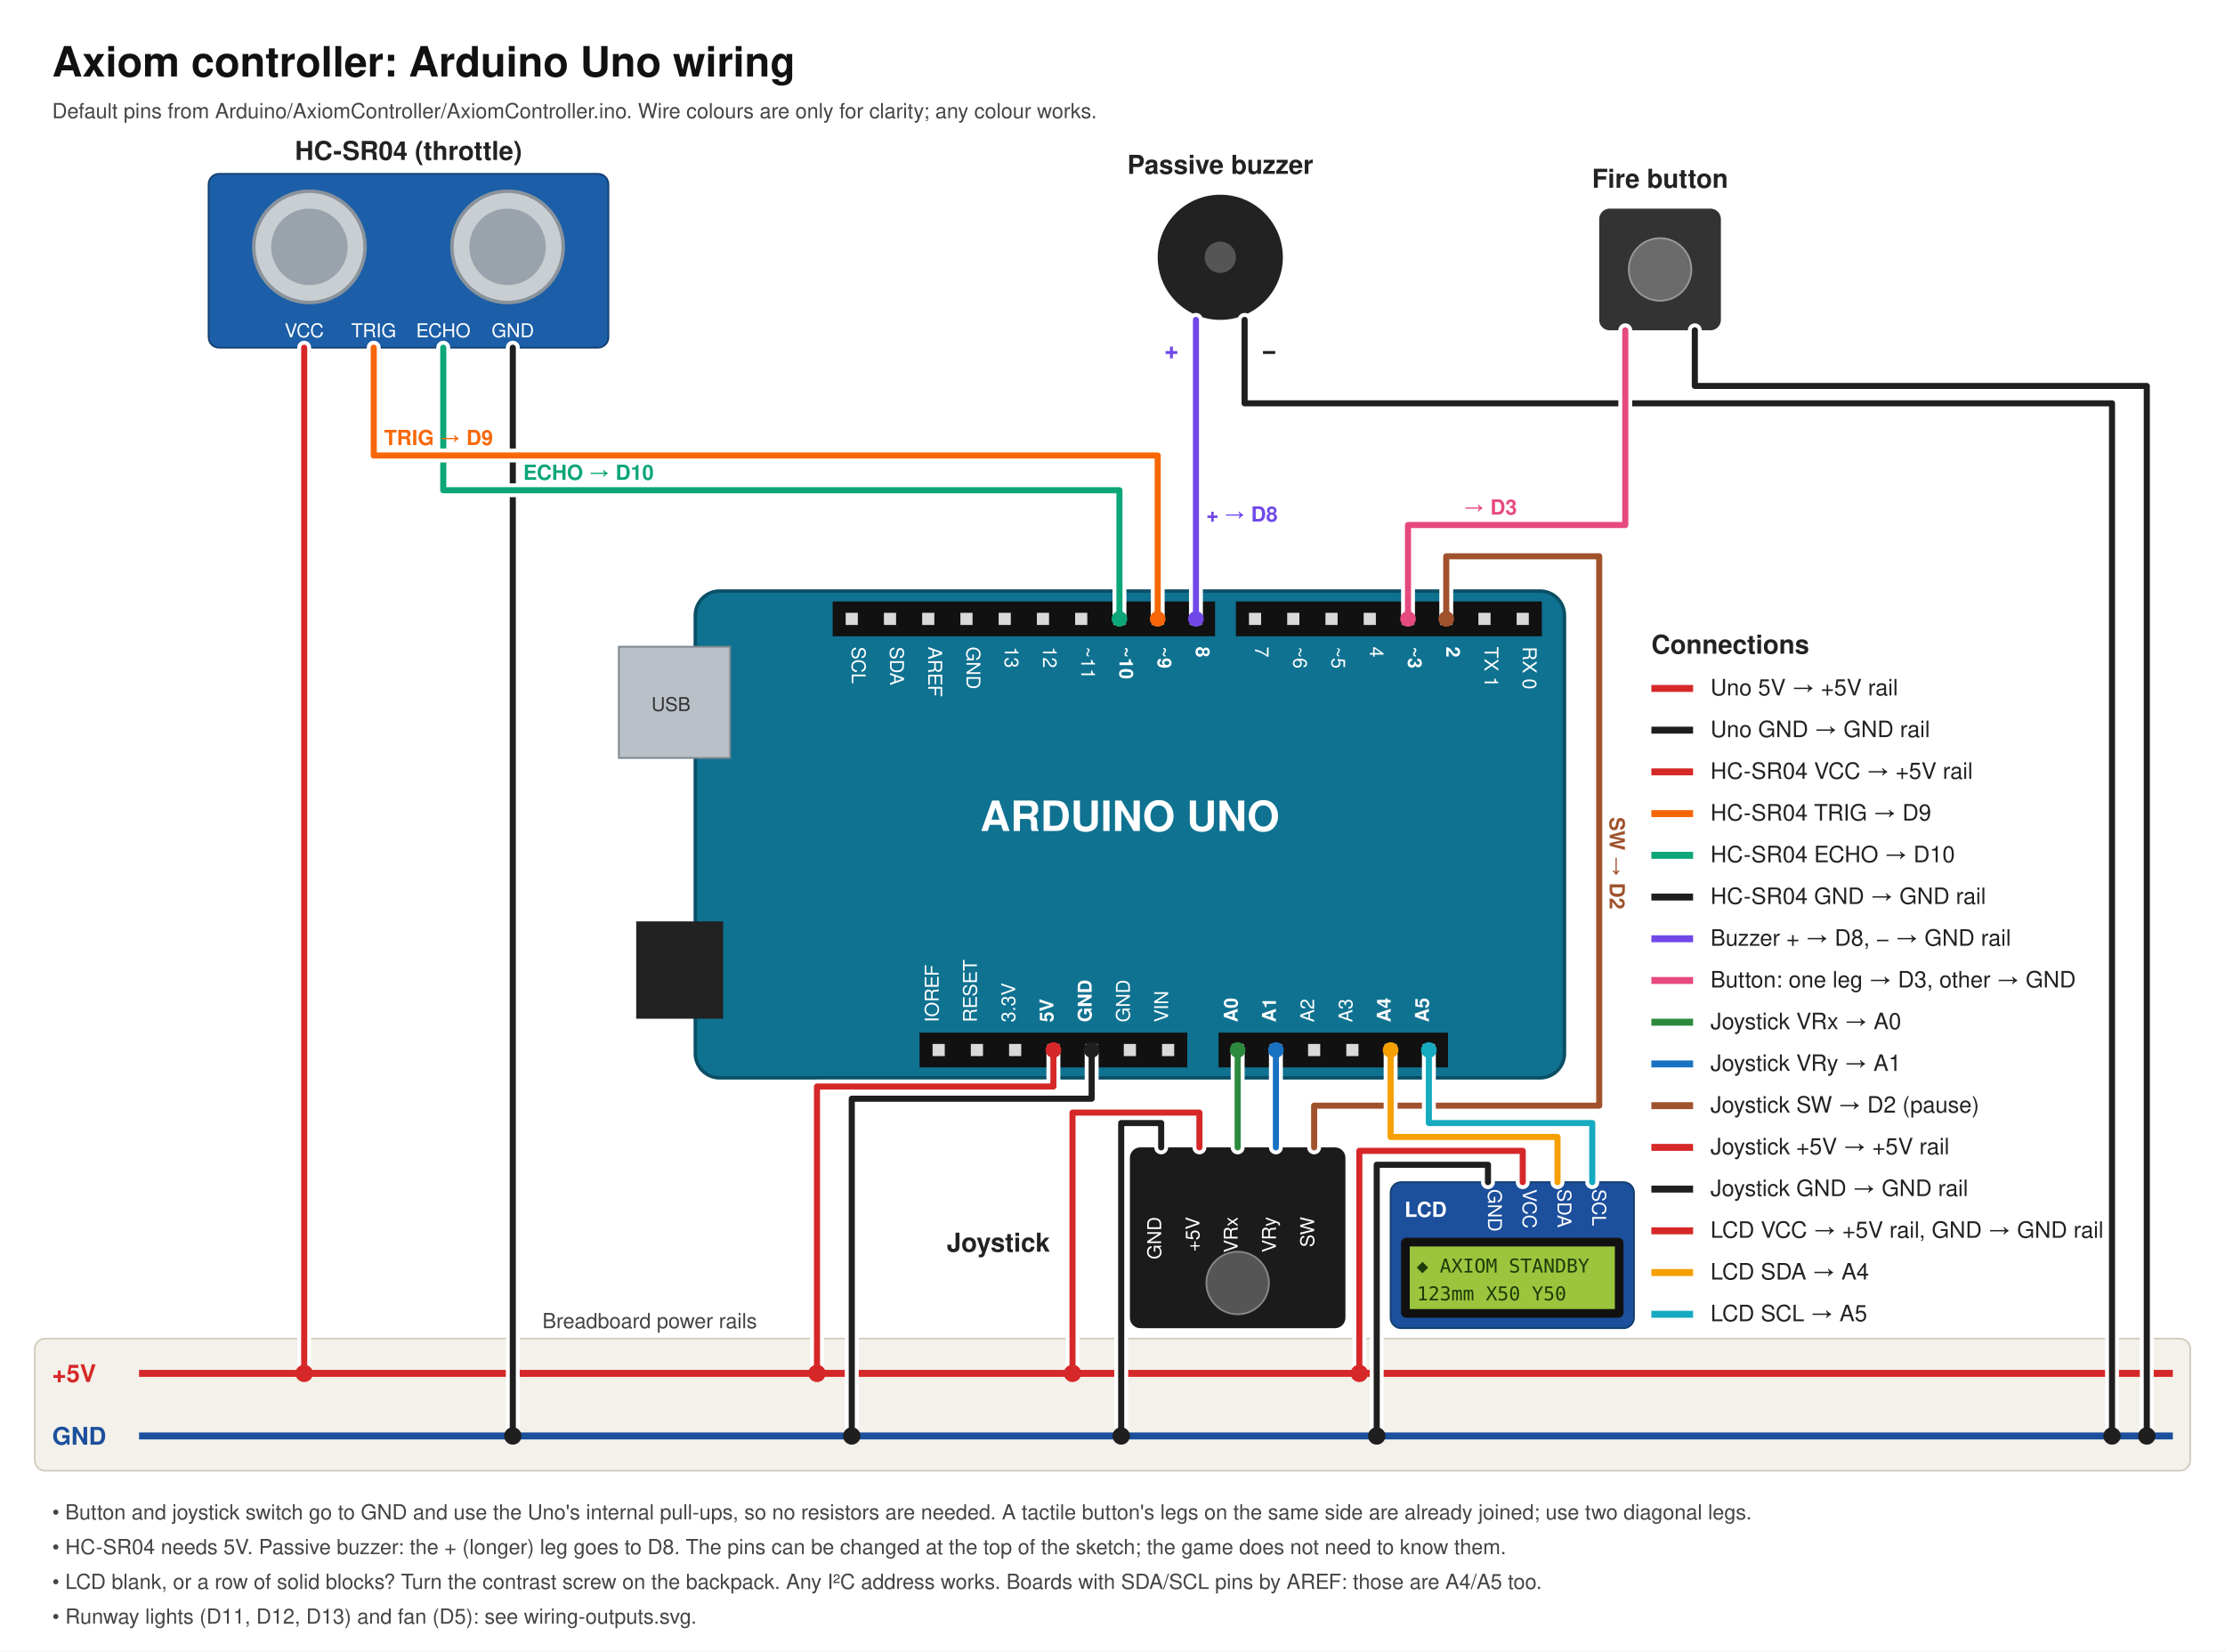
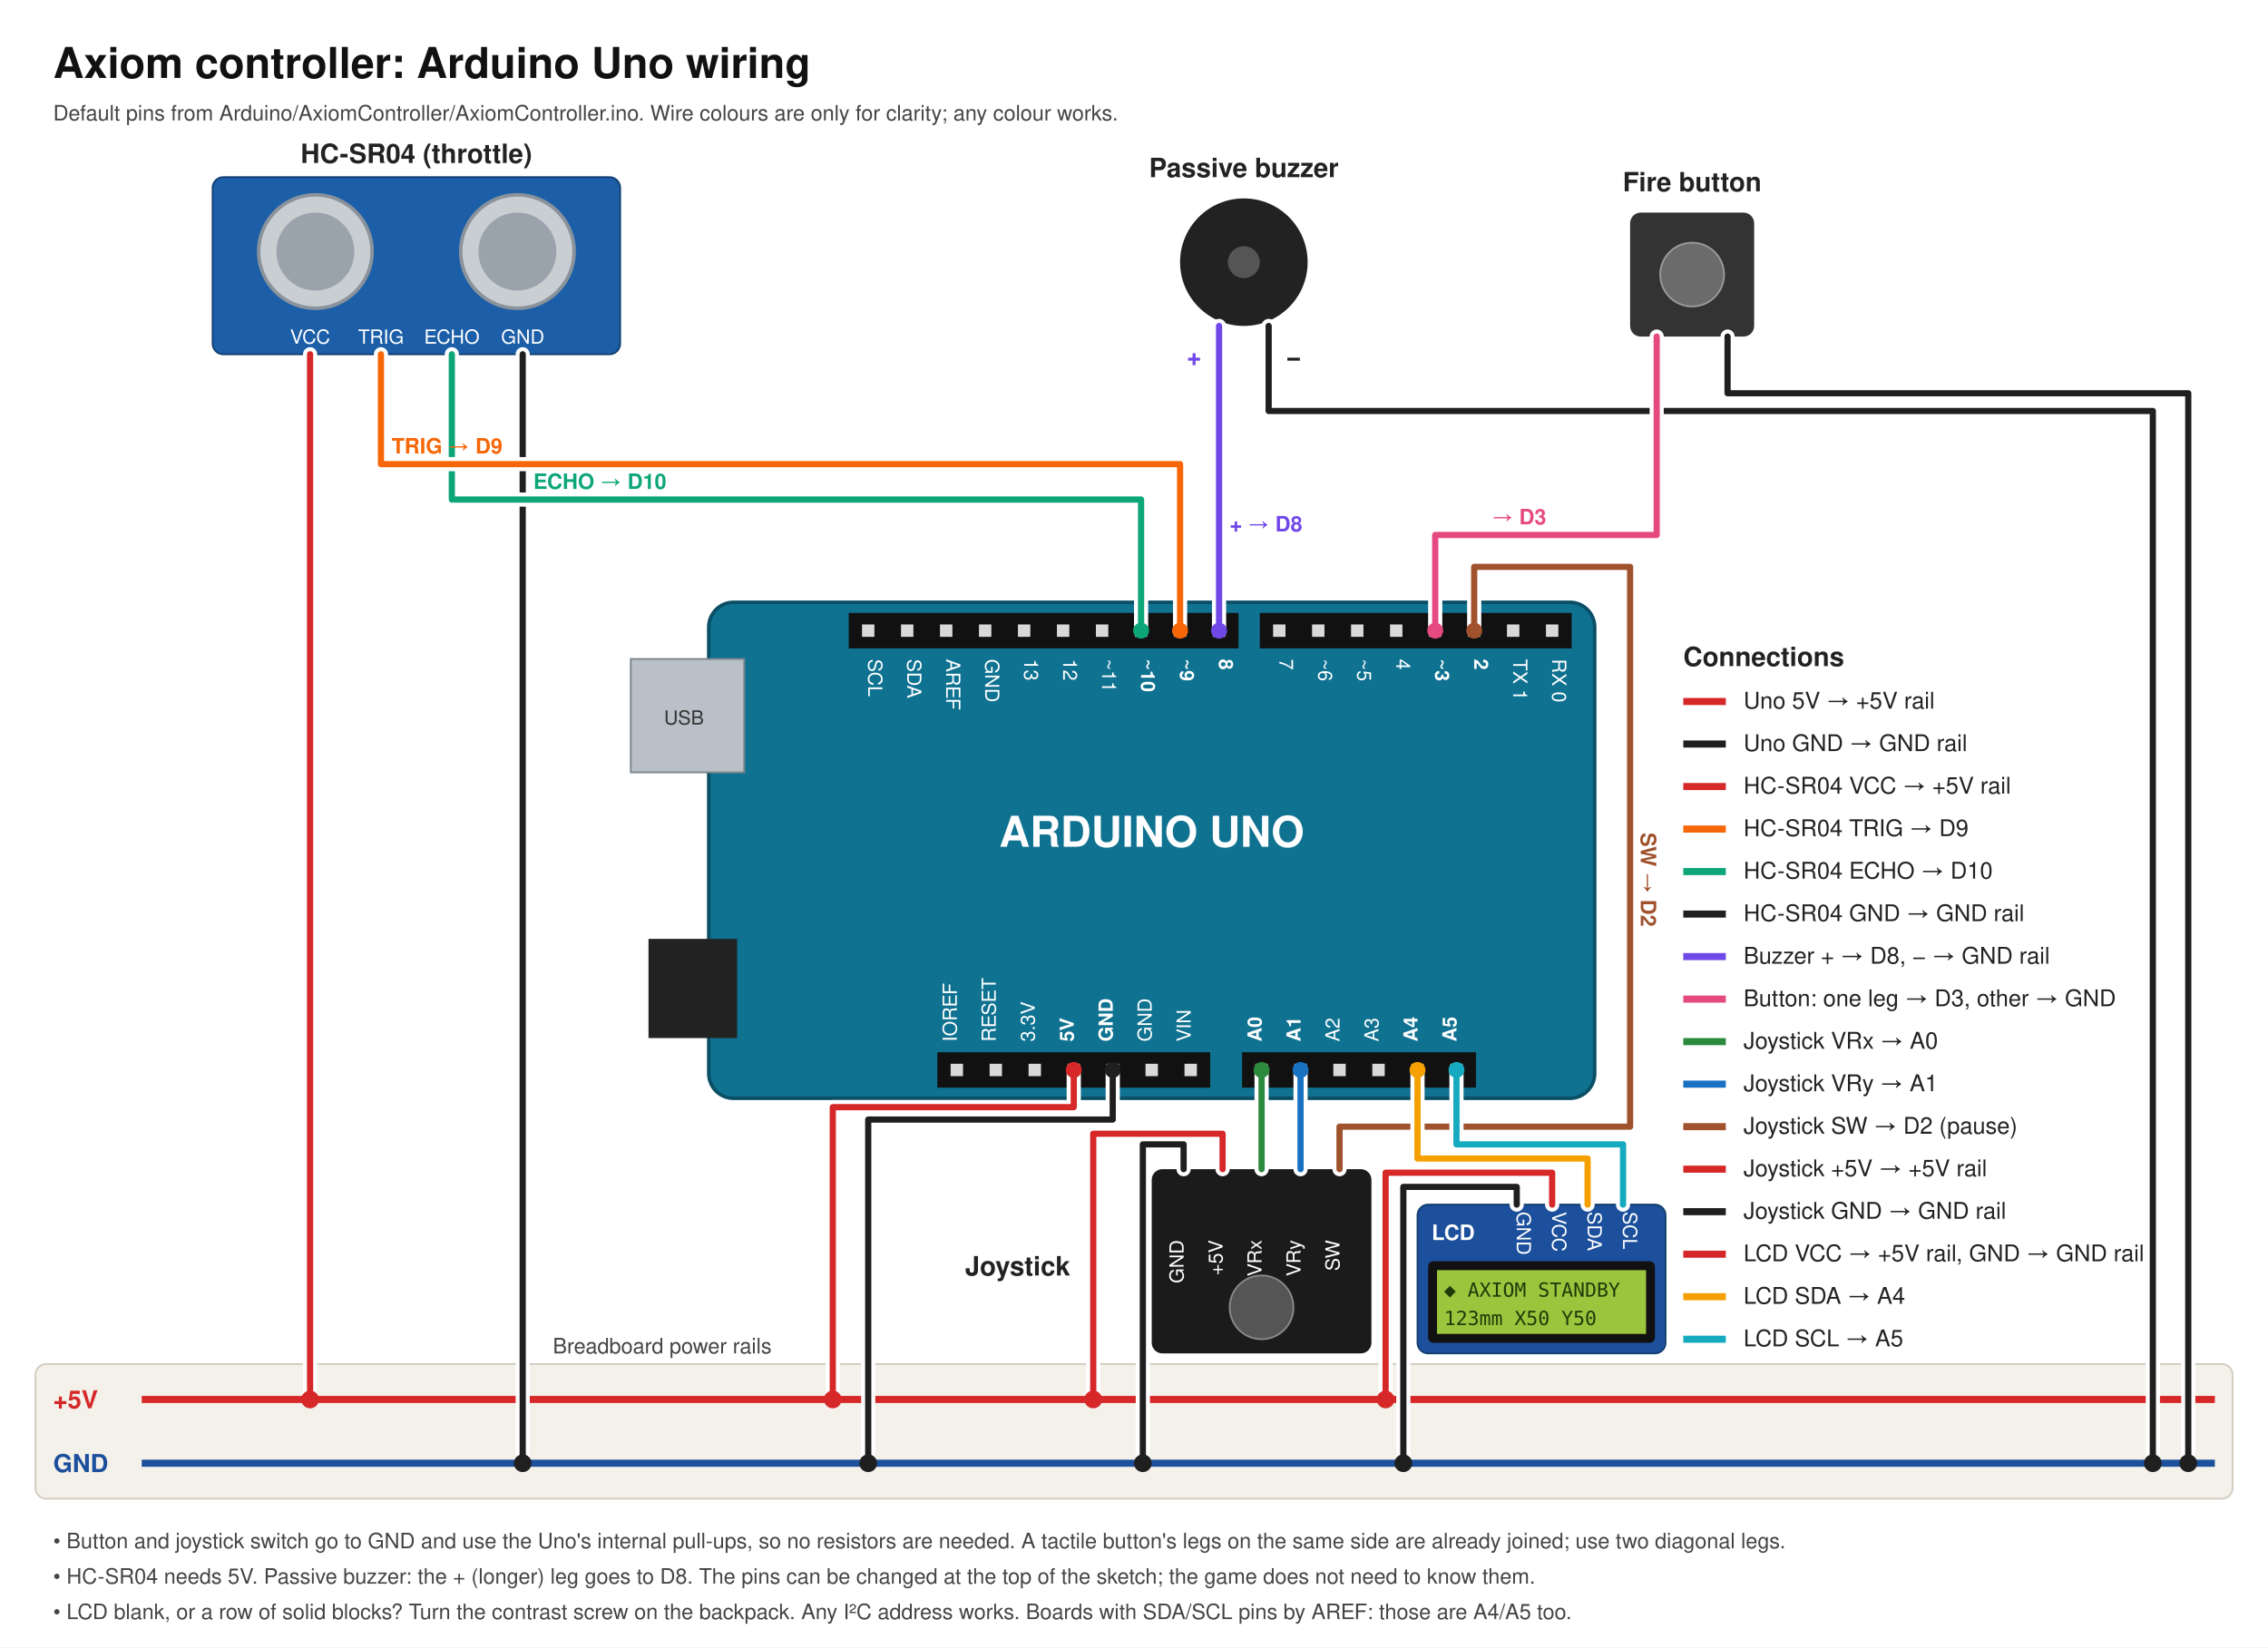
- <svg xmlns="http://www.w3.org/2000/svg" viewBox="0 0 1280 950" width="1280" height="950" font-family="Segoe UI, Helvetica, Arial, sans-serif">
+ <svg xmlns="http://www.w3.org/2000/svg" viewBox="0 0 1280 930" width="1280" height="930" font-family="Segoe UI, Helvetica, Arial, sans-serif">
  <style>
    .halo { fill: none; stroke: #ffffff; stroke-width: 8; stroke-linecap: round; stroke-linejoin: round; }
    .wire { fill: none; stroke-width: 3.5; stroke-linecap: round; stroke-linejoin: round; }
    .pin { fill: #d9d9d9; stroke: #111; stroke-width: 1; }
    .pinlabel { fill: #ffffff; font-size: 11px; }
    .part { font-size: 15px; font-weight: 600; fill: #222; }
    .small { font-size: 12px; fill: #444; }
    .legend { font-size: 13px; fill: #222; }
  </style>
-   <rect width="1280" height="950" fill="#ffffff" />
+   <rect width="1280" height="930" fill="#ffffff" />
  <text x="30" y="44" font-size="24" font-weight="700" fill="#111">Axiom controller: Arduino Uno wiring</text>
  <text x="30" y="68" class="small">Default pins from Arduino/AxiomController/AxiomController.ino. Wire colours are only for clarity; any colour works.</text>
  <rect x="20" y="770" width="1240" height="76" rx="6" fill="#f3f1ea" stroke="#d2ccbf" />
  <line x1="80" y1="790" x2="1250" y2="790" stroke="#d62828" stroke-width="4" />
  <line x1="80" y1="826" x2="1250" y2="826" stroke="#1c4f9c" stroke-width="4" />
  <text x="30" y="795" font-size="14" font-weight="700" fill="#d62828">+5V</text>
  <text x="30" y="831" font-size="14" font-weight="700" fill="#1c4f9c">GND</text>
  <text x="312" y="764" class="small">Breadboard power rails</text>
  <rect x="400" y="340" width="500" height="280" rx="14" fill="#0f7291" stroke="#0a4f66" stroke-width="2" />
  <rect x="356" y="372" width="64" height="64" fill="#b9c0c7" stroke="#7d868f" />
  <text x="386" y="409" font-size="11" text-anchor="middle" fill="#333">USB</text>
  <rect x="366" y="530" width="50" height="56" fill="#222" />
  <text x="391" y="600" font-size="10" text-anchor="middle" fill="#fff">DC</text>
  <text x="650" y="478" font-size="24" font-weight="700" fill="#ffffff" text-anchor="middle">ARDUINO UNO</text>
  <rect x="479" y="346" width="220" height="20" fill="#111" />
  <rect x="711" y="346" width="176" height="20" fill="#111" />
  <g>
    <rect class="pin" x="486" y="352" width="8" height="8" />
    <text class="pinlabel" transform="translate(490,372) rotate(90)">SCL</text>
    <rect class="pin" x="508" y="352" width="8" height="8" />
    <text class="pinlabel" transform="translate(512,372) rotate(90)">SDA</text>
    <rect class="pin" x="530" y="352" width="8" height="8" />
    <text class="pinlabel" transform="translate(534,372) rotate(90)">AREF</text>
    <rect class="pin" x="552" y="352" width="8" height="8" />
    <text class="pinlabel" transform="translate(556,372) rotate(90)">GND</text>
    <rect class="pin" x="574" y="352" width="8" height="8" />
    <text class="pinlabel" transform="translate(578,372) rotate(90)">13</text>
    <rect class="pin" x="596" y="352" width="8" height="8" />
    <text class="pinlabel" transform="translate(600,372) rotate(90)">12</text>
    <rect class="pin" x="618" y="352" width="8" height="8" />
    <text class="pinlabel" transform="translate(622,372) rotate(90)">~11</text>
    <rect class="pin" x="640" y="352" width="8" height="8" />
    <text class="pinlabel" transform="translate(644,372) rotate(90)" font-weight="700">~10</text>
    <rect class="pin" x="662" y="352" width="8" height="8" />
    <text class="pinlabel" transform="translate(666,372) rotate(90)" font-weight="700">~9</text>
    <rect class="pin" x="684" y="352" width="8" height="8" />
    <text class="pinlabel" transform="translate(688,372) rotate(90)" font-weight="700">8</text>
    <rect class="pin" x="718" y="352" width="8" height="8" />
    <text class="pinlabel" transform="translate(722,372) rotate(90)">7</text>
    <rect class="pin" x="740" y="352" width="8" height="8" />
    <text class="pinlabel" transform="translate(744,372) rotate(90)">~6</text>
    <rect class="pin" x="762" y="352" width="8" height="8" />
    <text class="pinlabel" transform="translate(766,372) rotate(90)">~5</text>
    <rect class="pin" x="784" y="352" width="8" height="8" />
    <text class="pinlabel" transform="translate(788,372) rotate(90)">4</text>
    <rect class="pin" x="806" y="352" width="8" height="8" />
    <text class="pinlabel" transform="translate(810,372) rotate(90)" font-weight="700">~3</text>
    <rect class="pin" x="828" y="352" width="8" height="8" />
    <text class="pinlabel" transform="translate(832,372) rotate(90)" font-weight="700">2</text>
    <rect class="pin" x="850" y="352" width="8" height="8" />
    <text class="pinlabel" transform="translate(854,372) rotate(90)">TX 1</text>
    <rect class="pin" x="872" y="352" width="8" height="8" />
    <text class="pinlabel" transform="translate(876,372) rotate(90)">RX 0</text>
  </g>
  <rect x="529" y="594" width="154" height="20" fill="#111" />
  <rect x="701" y="594" width="132" height="20" fill="#111" />
  <g>
    <rect class="pin" x="536" y="600" width="8" height="8" />
    <text class="pinlabel" transform="translate(540,588) rotate(-90)">IOREF</text>
    <rect class="pin" x="558" y="600" width="8" height="8" />
    <text class="pinlabel" transform="translate(562,588) rotate(-90)">RESET</text>
    <rect class="pin" x="580" y="600" width="8" height="8" />
    <text class="pinlabel" transform="translate(584,588) rotate(-90)">3.3V</text>
    <rect class="pin" x="602" y="600" width="8" height="8" />
    <text class="pinlabel" transform="translate(606,588) rotate(-90)" font-weight="700">5V</text>
    <rect class="pin" x="624" y="600" width="8" height="8" />
    <text class="pinlabel" transform="translate(628,588) rotate(-90)" font-weight="700">GND</text>
    <rect class="pin" x="646" y="600" width="8" height="8" />
    <text class="pinlabel" transform="translate(650,588) rotate(-90)">GND</text>
    <rect class="pin" x="668" y="600" width="8" height="8" />
    <text class="pinlabel" transform="translate(672,588) rotate(-90)">VIN</text>
    <rect class="pin" x="708" y="600" width="8" height="8" />
    <text class="pinlabel" transform="translate(712,588) rotate(-90)" font-weight="700">A0</text>
    <rect class="pin" x="730" y="600" width="8" height="8" />
    <text class="pinlabel" transform="translate(734,588) rotate(-90)" font-weight="700">A1</text>
    <rect class="pin" x="752" y="600" width="8" height="8" />
    <text class="pinlabel" transform="translate(756,588) rotate(-90)">A2</text>
    <rect class="pin" x="774" y="600" width="8" height="8" />
    <text class="pinlabel" transform="translate(778,588) rotate(-90)">A3</text>
    <rect class="pin" x="796" y="600" width="8" height="8" />
    <text class="pinlabel" transform="translate(800,588) rotate(-90)" font-weight="700">A4</text>
    <rect class="pin" x="818" y="600" width="8" height="8" />
    <text class="pinlabel" transform="translate(822,588) rotate(-90)" font-weight="700">A5</text>
  </g>
  <text x="235" y="92" class="part" text-anchor="middle">HC-SR04 (throttle)</text>
  <rect x="120" y="100" width="230" height="100" rx="6" fill="#1c5fa8" stroke="#123f70" />
  <circle cx="178" cy="142" r="32" fill="#c9ced3" stroke="#8a939b" stroke-width="2" />
  <circle cx="178" cy="142" r="22" fill="#9aa3ab" />
  <circle cx="292" cy="142" r="32" fill="#c9ced3" stroke="#8a939b" stroke-width="2" />
  <circle cx="292" cy="142" r="22" fill="#9aa3ab" />
  <text x="175" y="194" class="pinlabel" text-anchor="middle" font-size="10">VCC</text>
  <text x="215" y="194" class="pinlabel" text-anchor="middle" font-size="10">TRIG</text>
  <text x="255" y="194" class="pinlabel" text-anchor="middle" font-size="10">ECHO</text>
  <text x="295" y="194" class="pinlabel" text-anchor="middle" font-size="10">GND</text>
  <text x="702" y="100" class="part" text-anchor="middle">Passive buzzer</text>
  <circle cx="702" cy="148" r="36" fill="#222" />
  <circle cx="702" cy="148" r="9" fill="#555" />
  <text x="678" y="206" font-size="14" font-weight="700" fill="#7048e8" text-anchor="end">+</text>
  <text x="726" y="206" font-size="14" font-weight="700" fill="#1f1f1f">−</text>
  <text x="955" y="108" class="part" text-anchor="middle">Fire button</text>
  <rect x="920" y="120" width="70" height="70" rx="6" fill="#333" />
  <circle cx="955" cy="155" r="18" fill="#6b6b6b" stroke="#999" />
  <rect x="650" y="660" width="124" height="104" rx="6" fill="#1b1b1b" />
  <circle cx="712" cy="738" r="18" fill="#555" stroke="#888" />
  <text class="pinlabel" font-size="10" text-anchor="end" transform="translate(668,700) rotate(-90)">GND</text>
  <text class="pinlabel" font-size="10" text-anchor="end" transform="translate(690,700) rotate(-90)">+5V</text>
  <text class="pinlabel" font-size="10" text-anchor="end" transform="translate(712,700) rotate(-90)">VRx</text>
  <text class="pinlabel" font-size="10" text-anchor="end" transform="translate(734,700) rotate(-90)">VRy</text>
  <text class="pinlabel" font-size="10" text-anchor="end" transform="translate(756,700) rotate(-90)">SW</text>
  <text x="604" y="720" class="part" text-anchor="end">Joystick</text>
  <rect x="800" y="680" width="140" height="84" rx="6" fill="#1c4f9c" stroke="#123f70" />
  <text x="808" y="700" font-size="12" font-weight="700" fill="#ffffff">LCD</text>
  <text class="pinlabel" font-size="10" transform="translate(856,684) rotate(90)">GND</text>
  <text class="pinlabel" font-size="10" transform="translate(876,684) rotate(90)">VCC</text>
  <text class="pinlabel" font-size="10" transform="translate(896,684) rotate(90)">SDA</text>
  <text class="pinlabel" font-size="10" transform="translate(916,684) rotate(90)">SCL</text>
  <rect x="806" y="712" width="128" height="46" rx="3" fill="#111" />
  <rect x="811" y="717" width="118" height="36" fill="#9bc53d" />
  <text x="815" y="732" font-family="Consolas, monospace" font-size="11" fill="#1d3b0a">◆ AXIOM STANDBY</text>
  <text x="815" y="748" font-family="Consolas, monospace" font-size="11" fill="#1d3b0a"> 123mm X50 Y50</text>
  <g>
    <polyline class="halo" points="606,604 606,625 470,625 470,790" />
    <polyline class="wire" stroke="#d62828" points="606,604 606,625 470,625 470,790" />
    <polyline class="halo" points="628,604 628,632 490,632 490,826" />
    <polyline class="wire" stroke="#1f1f1f" points="628,604 628,632 490,632 490,826" />
    <polyline class="halo" points="175,200 175,790" />
    <polyline class="wire" stroke="#d62828" points="175,200 175,790" />
    <polyline class="halo" points="295,200 295,826" />
    <polyline class="wire" stroke="#1f1f1f" points="295,200 295,826" />
    <polyline class="halo" points="716,184 716,232 1215,232 1215,826" />
    <polyline class="wire" stroke="#1f1f1f" points="716,184 716,232 1215,232 1215,826" />
    <polyline class="halo" points="975,190 975,222 1235,222 1235,826" />
    <polyline class="wire" stroke="#1f1f1f" points="975,190 975,222 1235,222 1235,826" />
    <polyline class="halo" points="876,680 876,662 782,662 782,790" />
    <polyline class="wire" stroke="#d62828" points="876,680 876,662 782,662 782,790" />
    <polyline class="halo" points="856,680 856,670 792,670 792,826" />
    <polyline class="wire" stroke="#1f1f1f" points="856,680 856,670 792,670 792,826" />
    <polyline class="halo" points="668,660 668,646 645,646 645,826" />
    <polyline class="wire" stroke="#1f1f1f" points="668,660 668,646 645,646 645,826" />
    <polyline class="halo" points="690,660 690,640 617,640 617,790" />
    <polyline class="wire" stroke="#d62828" points="690,660 690,640 617,640 617,790" />
    <polyline class="halo" points="255,200 255,282 644,282 644,356" />
    <polyline class="wire" stroke="#0ca678" points="255,200 255,282 644,282 644,356" />
    <polyline class="halo" points="215,200 215,262 666,262 666,356" />
    <polyline class="wire" stroke="#f76707" points="215,200 215,262 666,262 666,356" />
    <polyline class="halo" points="688,184 688,356" />
    <polyline class="wire" stroke="#7048e8" points="688,184 688,356" />
    <polyline class="halo" points="935,190 935,302 810,302 810,356" />
    <polyline class="wire" stroke="#e64980" points="935,190 935,302 810,302 810,356" />
    <polyline class="halo" points="756,660 756,636 920,636 920,320 832,320 832,356" />
    <polyline class="wire" stroke="#a0522d" points="756,660 756,636 920,636 920,320 832,320 832,356" />
    <polyline class="halo" points="712,660 712,604" />
    <polyline class="wire" stroke="#2b8a3e" points="712,660 712,604" />
    <polyline class="halo" points="734,660 734,604" />
    <polyline class="wire" stroke="#1971c2" points="734,660 734,604" />
    <polyline class="halo" points="896,680 896,654 800,654 800,604" />
    <polyline class="wire" stroke="#f59f00" points="896,680 896,654 800,654 800,604" />
    <polyline class="halo" points="916,680 916,646 822,646 822,604" />
    <polyline class="wire" stroke="#15aabf" points="916,680 916,646 822,646 822,604" />
  </g>
  <g>
    <circle cx="606" cy="604" r="4.5" fill="#d62828" />
    <circle cx="470" cy="790" r="5" fill="#d62828" />
    <circle cx="628" cy="604" r="4.5" fill="#1f1f1f" />
    <circle cx="490" cy="826" r="5" fill="#1f1f1f" />
    <circle cx="175" cy="790" r="5" fill="#d62828" />
    <circle cx="295" cy="826" r="5" fill="#1f1f1f" />
    <circle cx="1215" cy="826" r="5" fill="#1f1f1f" />
    <circle cx="1235" cy="826" r="5" fill="#1f1f1f" />
    <circle cx="645" cy="826" r="5" fill="#1f1f1f" />
    <circle cx="617" cy="790" r="5" fill="#d62828" />
    <circle cx="644" cy="356" r="4.5" fill="#0ca678" />
    <circle cx="666" cy="356" r="4.5" fill="#f76707" />
    <circle cx="688" cy="356" r="4.5" fill="#7048e8" />
    <circle cx="810" cy="356" r="4.5" fill="#e64980" />
    <circle cx="832" cy="356" r="4.5" fill="#a0522d" />
    <circle cx="712" cy="604" r="4.5" fill="#2b8a3e" />
    <circle cx="734" cy="604" r="4.5" fill="#1971c2" />
    <circle cx="800" cy="604" r="4.5" fill="#f59f00" />
    <circle cx="822" cy="604" r="4.5" fill="#15aabf" />
    <circle cx="792" cy="826" r="5" fill="#1f1f1f" />
    <circle cx="782" cy="790" r="5" fill="#d62828" />
  </g>
  <g font-size="12" font-weight="600">
    <text x="221" y="256" fill="#f76707">TRIG → D9</text>
    <text x="301" y="276" fill="#0ca678">ECHO → D10</text>
    <text x="694" y="300" fill="#7048e8">+ → D8</text>
    <text x="842" y="296" fill="#e64980">→ D3</text>
    <text x="926" y="470" fill="#a0522d" transform="rotate(90 926 470)">SW → D2</text>
  </g>
  <text x="950" y="376" class="part">Connections</text>
  <g class="legend">
    <line x1="950" x2="974" y1="396" y2="396" stroke="#d62828" stroke-width="4" />
    <text x="984" y="400">Uno 5V → +5V rail</text>
    <line x1="950" x2="974" y1="420" y2="420" stroke="#1f1f1f" stroke-width="4" />
    <text x="984" y="424">Uno GND → GND rail</text>
    <line x1="950" x2="974" y1="444" y2="444" stroke="#d62828" stroke-width="4" />
    <text x="984" y="448">HC-SR04 VCC → +5V rail</text>
    <line x1="950" x2="974" y1="468" y2="468" stroke="#f76707" stroke-width="4" />
    <text x="984" y="472">HC-SR04 TRIG → D9</text>
    <line x1="950" x2="974" y1="492" y2="492" stroke="#0ca678" stroke-width="4" />
    <text x="984" y="496">HC-SR04 ECHO → D10</text>
    <line x1="950" x2="974" y1="516" y2="516" stroke="#1f1f1f" stroke-width="4" />
    <text x="984" y="520">HC-SR04 GND → GND rail</text>
    <line x1="950" x2="974" y1="540" y2="540" stroke="#7048e8" stroke-width="4" />
    <text x="984" y="544">Buzzer + → D8, − → GND rail</text>
    <line x1="950" x2="974" y1="564" y2="564" stroke="#e64980" stroke-width="4" />
    <text x="984" y="568">Button: one leg → D3, other → GND</text>
    <line x1="950" x2="974" y1="588" y2="588" stroke="#2b8a3e" stroke-width="4" />
    <text x="984" y="592">Joystick VRx → A0</text>
    <line x1="950" x2="974" y1="612" y2="612" stroke="#1971c2" stroke-width="4" />
    <text x="984" y="616">Joystick VRy → A1</text>
    <line x1="950" x2="974" y1="636" y2="636" stroke="#a0522d" stroke-width="4" />
    <text x="984" y="640">Joystick SW → D2 (pause)</text>
    <line x1="950" x2="974" y1="660" y2="660" stroke="#d62828" stroke-width="4" />
    <text x="984" y="664">Joystick +5V → +5V rail</text>
    <line x1="950" x2="974" y1="684" y2="684" stroke="#1f1f1f" stroke-width="4" />
    <text x="984" y="688">Joystick GND → GND rail</text>
    <line x1="950" x2="974" y1="708" y2="708" stroke="#d62828" stroke-width="4" />
    <text x="984" y="712">LCD VCC → +5V rail, GND → GND rail</text>
    <line x1="950" x2="974" y1="732" y2="732" stroke="#f59f00" stroke-width="4" />
    <text x="984" y="736">LCD SDA → A4</text>
    <line x1="950" x2="974" y1="756" y2="756" stroke="#15aabf" stroke-width="4" />
    <text x="984" y="760">LCD SCL → A5</text>
  </g>
  <g class="small">
    <text x="30" y="874">• Button and joystick switch go to GND and use the Uno's internal pull-ups, so no resistors are needed. A tactile button's legs on the same side are already joined; use two diagonal legs.</text>
    <text x="30" y="894">• HC-SR04 needs 5V. Passive buzzer: the + (longer) leg goes to D8. The pins can be changed at the top of the sketch; the game does not need to know them.</text>
    <text x="30" y="914">• LCD blank, or a row of solid blocks? Turn the contrast screw on the backpack. Any I²C address works. Boards with SDA/SCL pins by AREF: those are A4/A5 too.</text>
-     <text x="30" y="934">• Runway lights (D11, D12, D13) and fan (D5): see wiring-outputs.svg.</text>
  </g>
</svg>
